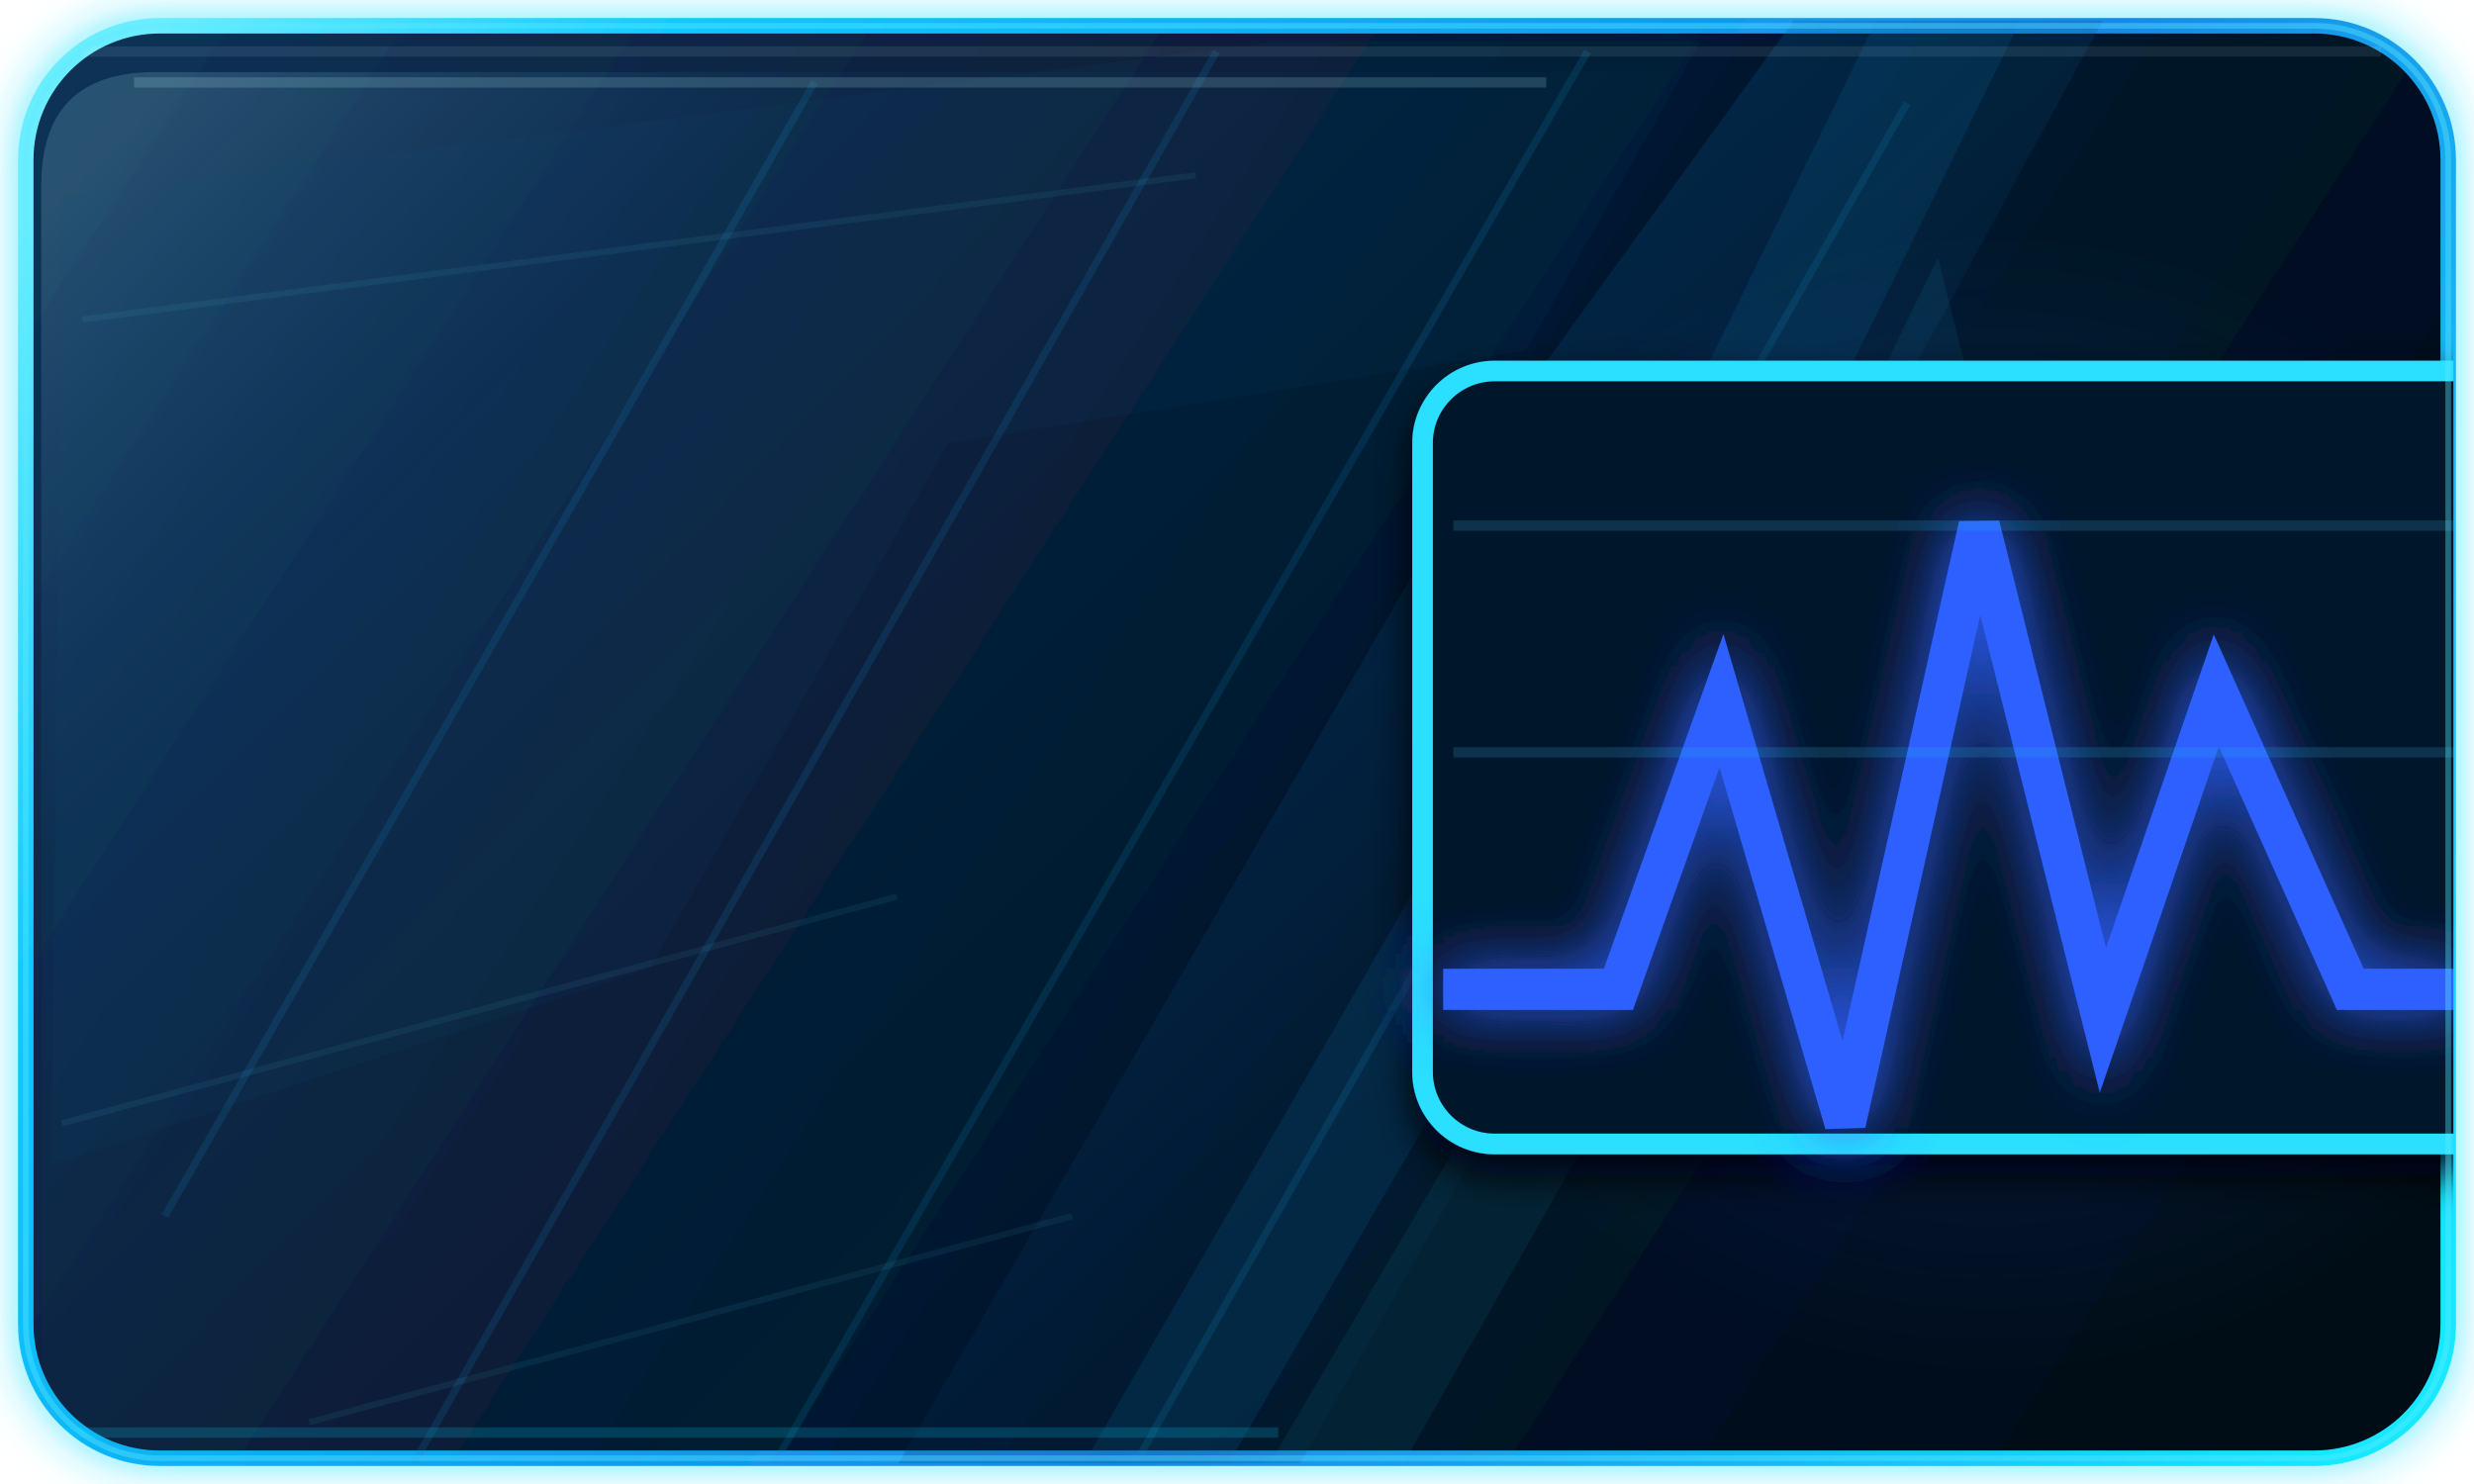
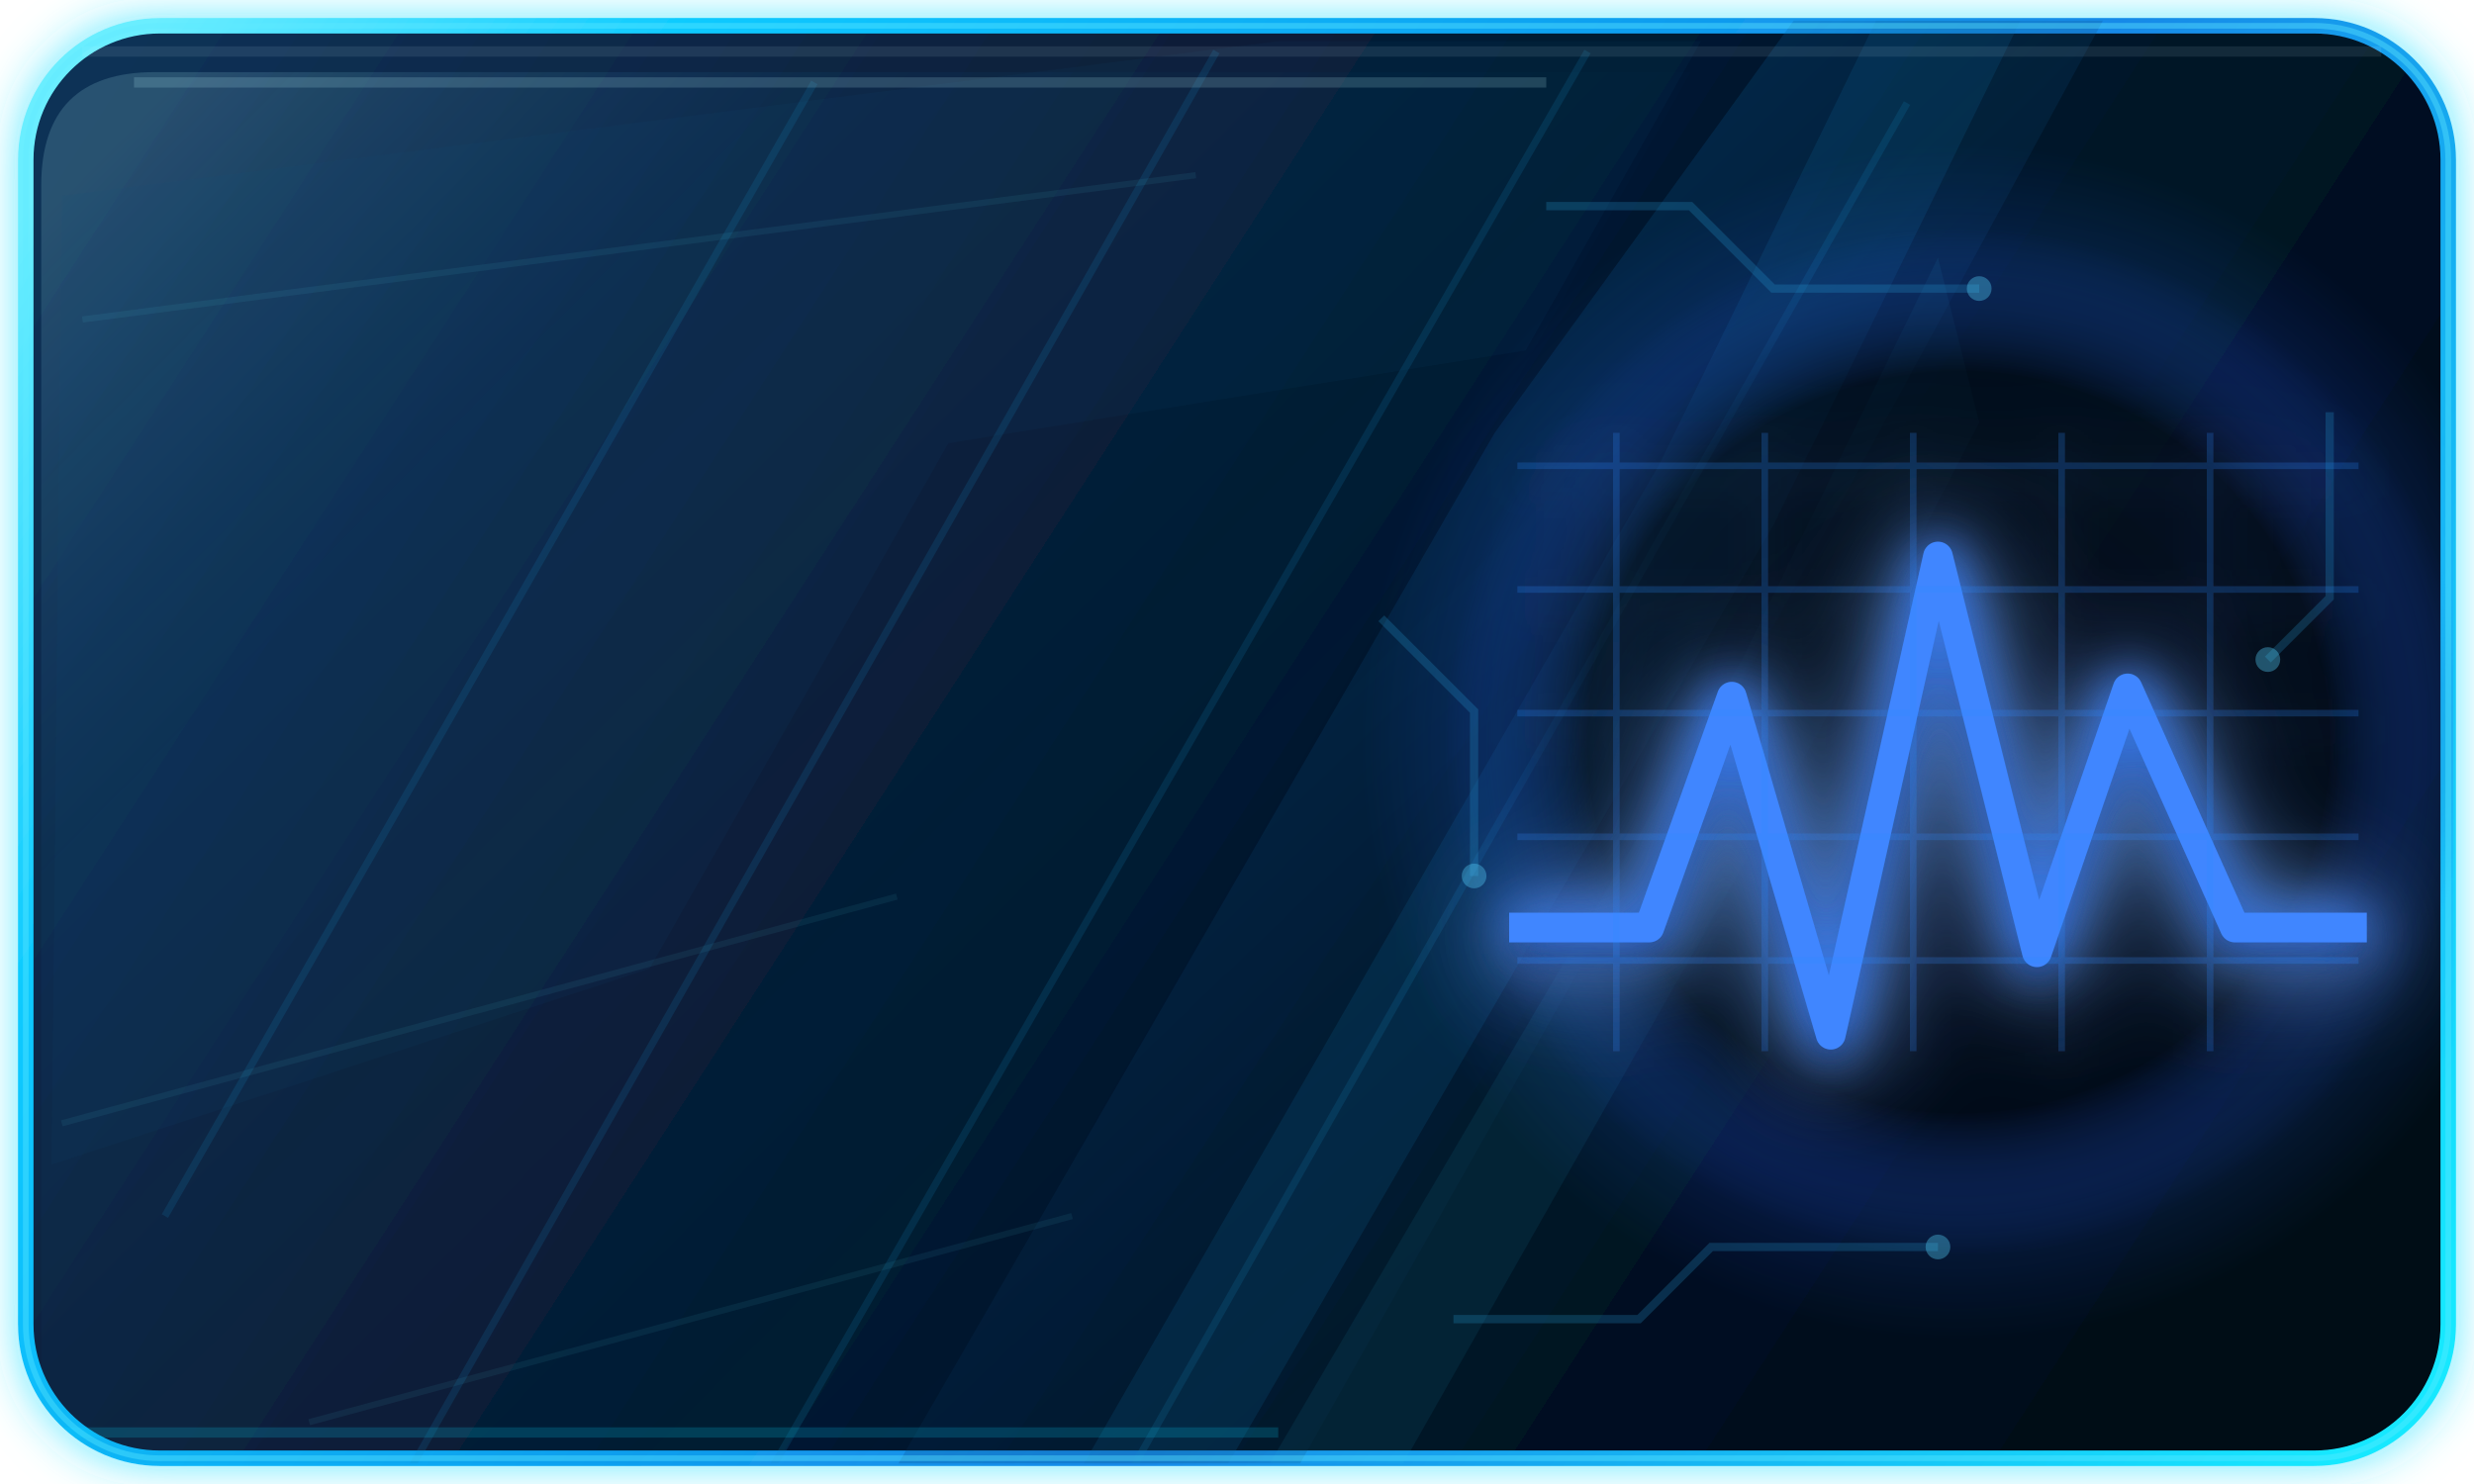
<svg xmlns="http://www.w3.org/2000/svg" viewBox="0 0 240 144" role="img" aria-label="Static Frametime tile artwork">
  <defs>
    <linearGradient id="surface" x1="12" y1="5" x2="224" y2="142" gradientUnits="userSpaceOnUse">
      <stop stop-color="#0b3156" />
      <stop offset=".34" stop-color="#071f39" />
      <stop offset=".7" stop-color="#041326" />
      <stop offset="1" stop-color="#010813" />
    </linearGradient>
    <linearGradient id="rim" x1="16" y1="0" x2="225" y2="144" gradientUnits="userSpaceOnUse">
      <stop stop-color="#6beeff" />
      <stop offset=".18" stop-color="#08c8ff" />
      <stop offset=".62" stop-color="#1589e8" />
      <stop offset="1" stop-color="#18e8ff" />
    </linearGradient>
    <linearGradient id="glass" x1="18" y1="7" x2="132" y2="119" gradientUnits="userSpaceOnUse">
      <stop stop-color="#b7f8ff" stop-opacity=".16" />
      <stop offset=".28" stop-color="#0f89cf" stop-opacity=".06" />
      <stop offset="1" stop-color="#020b19" stop-opacity="0" />
    </linearGradient>
    <linearGradient id="panel" x1="113" y1="15" x2="229" y2="136" gradientUnits="userSpaceOnUse">
      <stop stop-color="#0b80c6" stop-opacity=".26" />
      <stop offset=".44" stop-color="#08345e" stop-opacity=".18" />
      <stop offset="1" stop-color="#03101f" stop-opacity=".02" />
    </linearGradient>
    <linearGradient id="accent" x1="0" y1="0" x2="1" y2="1">
      <stop stop-color="#e9feff" />
      <stop offset=".22" stop-color="#62f1ff" />
      <stop offset=".62" stop-color="#08aeea" />
      <stop offset="1" stop-color="#07519f" />
    </linearGradient>
    <linearGradient id="metal" x1="0" y1="0" x2="1" y2="1">
      <stop stop-color="#f5fdff" />
      <stop offset=".2" stop-color="#9bd8ef" />
      <stop offset=".55" stop-color="#31658a" />
      <stop offset="1" stop-color="#071627" />
    </linearGradient>
    <linearGradient id="green" x1="0" y1="0" x2="1" y2="1">
      <stop stop-color="#caffee" />
      <stop offset=".28" stop-color="#39f5b0" />
      <stop offset="1" stop-color="#00765c" />
    </linearGradient>
    <linearGradient id="danger" x1="0" y1="0" x2="1" y2="1">
      <stop stop-color="#fff4ed" />
      <stop offset=".22" stop-color="#ff725f" />
      <stop offset=".72" stop-color="#e31c35" />
      <stop offset="1" stop-color="#6e0718" />
    </linearGradient>
    <linearGradient id="gold" x1="0" y1="0" x2="1" y2="1">
      <stop stop-color="#fffbd1" />
      <stop offset=".3" stop-color="#ffe52e" />
      <stop offset="1" stop-color="#e87b00" />
    </linearGradient>
    <radialGradient id="orb">
      <stop stop-color="#2a65ff" stop-opacity=".28" />
      <stop offset=".55" stop-color="#2a65ff" stop-opacity=".09" />
      <stop offset="1" stop-color="#2a65ff" stop-opacity="0" />
    </radialGradient>
    <filter id="outerGlow" x="-30%" y="-50%" width="160%" height="200%">
      <feGaussianBlur stdDeviation="2.3" result="b" />
      <feColorMatrix in="b" values="0 0 0 0 .02 0 0 0 0 .75 0 0 0 0 1 0 0 0 .72 0" result="c" />
      <feMerge>
        <feMergeNode in="c" />
        <feMergeNode in="SourceGraphic" />
      </feMerge>
    </filter>
    <filter id="glow" x="-80%" y="-80%" width="260%" height="260%">
      <feGaussianBlur stdDeviation="3" result="b" />
      <feMerge>
        <feMergeNode in="b" />
        <feMergeNode in="SourceGraphic" />
      </feMerge>
    </filter>
    <filter id="shadow" x="-80%" y="-80%" width="260%" height="260%">
      <feDropShadow dx="0" dy="2" stdDeviation="2" flood-color="#000711" flood-opacity=".95" />
    </filter>
+     <radialGradient id="halo" cx="190" cy="72" r="58" gradientUnits="userSpaceOnUse">
+       <stop stop-color="#01050d" stop-opacity=".92" />
+       <stop offset=".62" stop-color="#020a17" stop-opacity=".7" />
+       <stop offset=".86" stop-color="#2a65ff" stop-opacity=".1" />
+       <stop offset="1" stop-color="#2a65ff" stop-opacity="0" />
+     </radialGradient>
+     <filter id="bloom" x="-40%" y="-40%" width="180%" height="180%">
+       <feGaussianBlur in="SourceAlpha" stdDeviation="4.5" result="b" />
+       <feColorMatrix in="b" values="0 0 0 0 0.165 0 0 0 0 0.396 0 0 0 0 1.000 0 0 0 .75 0" result="c" />
+       <feMerge>
+         <feMergeNode in="c" />
+         <feMergeNode in="SourceGraphic" />
+       </feMerge>
+     </filter>
    <clipPath id="clip">
      <rect x="2" y="2" width="236" height="140" rx="13" />
    </clipPath>
  </defs>
  <g filter="url(#outerGlow)">
    <rect x="2.5" y="2.5" width="235" height="139" rx="13" fill="url(#surface)" stroke="url(#rim)" stroke-width="1.5" />
  </g>
  <g clip-path="url(#clip)">
    <path d="M10 7H164L129 69 86 144H4V18Q4 7 15 7Z" fill="url(#glass)" />
    <path d="M6 19 124 4h41l-17 30L92 43 63 94 5 113Z" fill="#0b4f7d" opacity=".09" />
    <path d="M86 144 145 42 174 2h30l-31 57-48 85Z" fill="url(#panel)" />
    <path d="m104 144 57-99 21-43h14l-24 49-54 93Z" fill="#0e75ad" opacity=".16" />
    <path d="m122 144 47-80 19-39 4 16-15 29-42 74Z" fill="#21b9e7" opacity=".08" />
    <path d="M16 118 79 8M39 144 118 5M74 144l80-139M109 144 185 10" fill="none" stroke="#178ec2" stroke-opacity=".16" stroke-width=".7" />
    <path d="M8 31 116 17M6 109l81-22M30 138l74-20" fill="none" stroke="#5ae9ff" stroke-opacity=".07" stroke-width=".6" />
    <path d="M13 8h137" stroke="#c1fbff" stroke-opacity=".17" />
-     <ellipse cx="193" cy="78" rx="59" ry="56" fill="url(#orb)" />
-     <g filter="url(#shadow)">
-       <g transform="translate(135 32)">
-         <rect x="3" y="4" width="107" height="75" rx="7" fill="#06152a" stroke="#2cdfff" stroke-width="2" />
-         <path d="M5 64h17l10-28 12 41 13-58 12 48 11-32 13 29h16" fill="none" stroke="#2d61ff" stroke-width="4" filter="url(#glow)" />
-         <path d="M6 19h102M6 41h102" stroke="#18b9e9" stroke-opacity=".18" />
+     <circle cx="190" cy="72" r="58" fill="url(#halo)" />
+     <path d="M150 20h14l8 8h20M141 128h18l7-7h22M226 40v18l-6 6M134 60l9 9v16" fill="none" stroke="#2aa9e6" stroke-opacity=".22" stroke-width=".8" />
+     <g fill="#57d8ff" fill-opacity=".35">
+       <circle cx="192" cy="28" r="1.2" />
+       <circle cx="188" cy="121" r="1.2" />
+       <circle cx="220" cy="64" r="1.2" />
+       <circle cx="143" cy="85" r="1.2" />
+     </g>
+     <g filter="url(#bloom)">
+       <g transform="translate(188 72) scale(0.800) translate(-192.0 -73.5)">
+         <g filter="url(#shadow)">
+           <g transform="translate(135 32)">
+             <path d="M5 64h17l10-28 12 41 13-58 12 48 11-32 13 29h16" fill="none" stroke="#3f86ff" stroke-width="3.6" stroke-linejoin="round" filter="url(#glow)" />
+             <path d="M6 8h102M6 23h102M6 38h102M6 53h102M6 68h102M18 4v75M36 4v75M54 4v75M72 4v75M90 4v75" stroke="#2a8cff" stroke-opacity=".22" stroke-width=".8" />
+           </g>
+         </g>
      </g>
    </g>
    <path d="M5 139h119" stroke="#0ad8ff" stroke-opacity=".18" />
    <path d="M8 5h223" stroke="#d9fdff" stroke-opacity=".09" />
  </g>
  <rect x="2.5" y="2.5" width="235" height="139" rx="13" fill="none" stroke="#60eaff" stroke-opacity=".38" stroke-width=".55" />
</svg>
